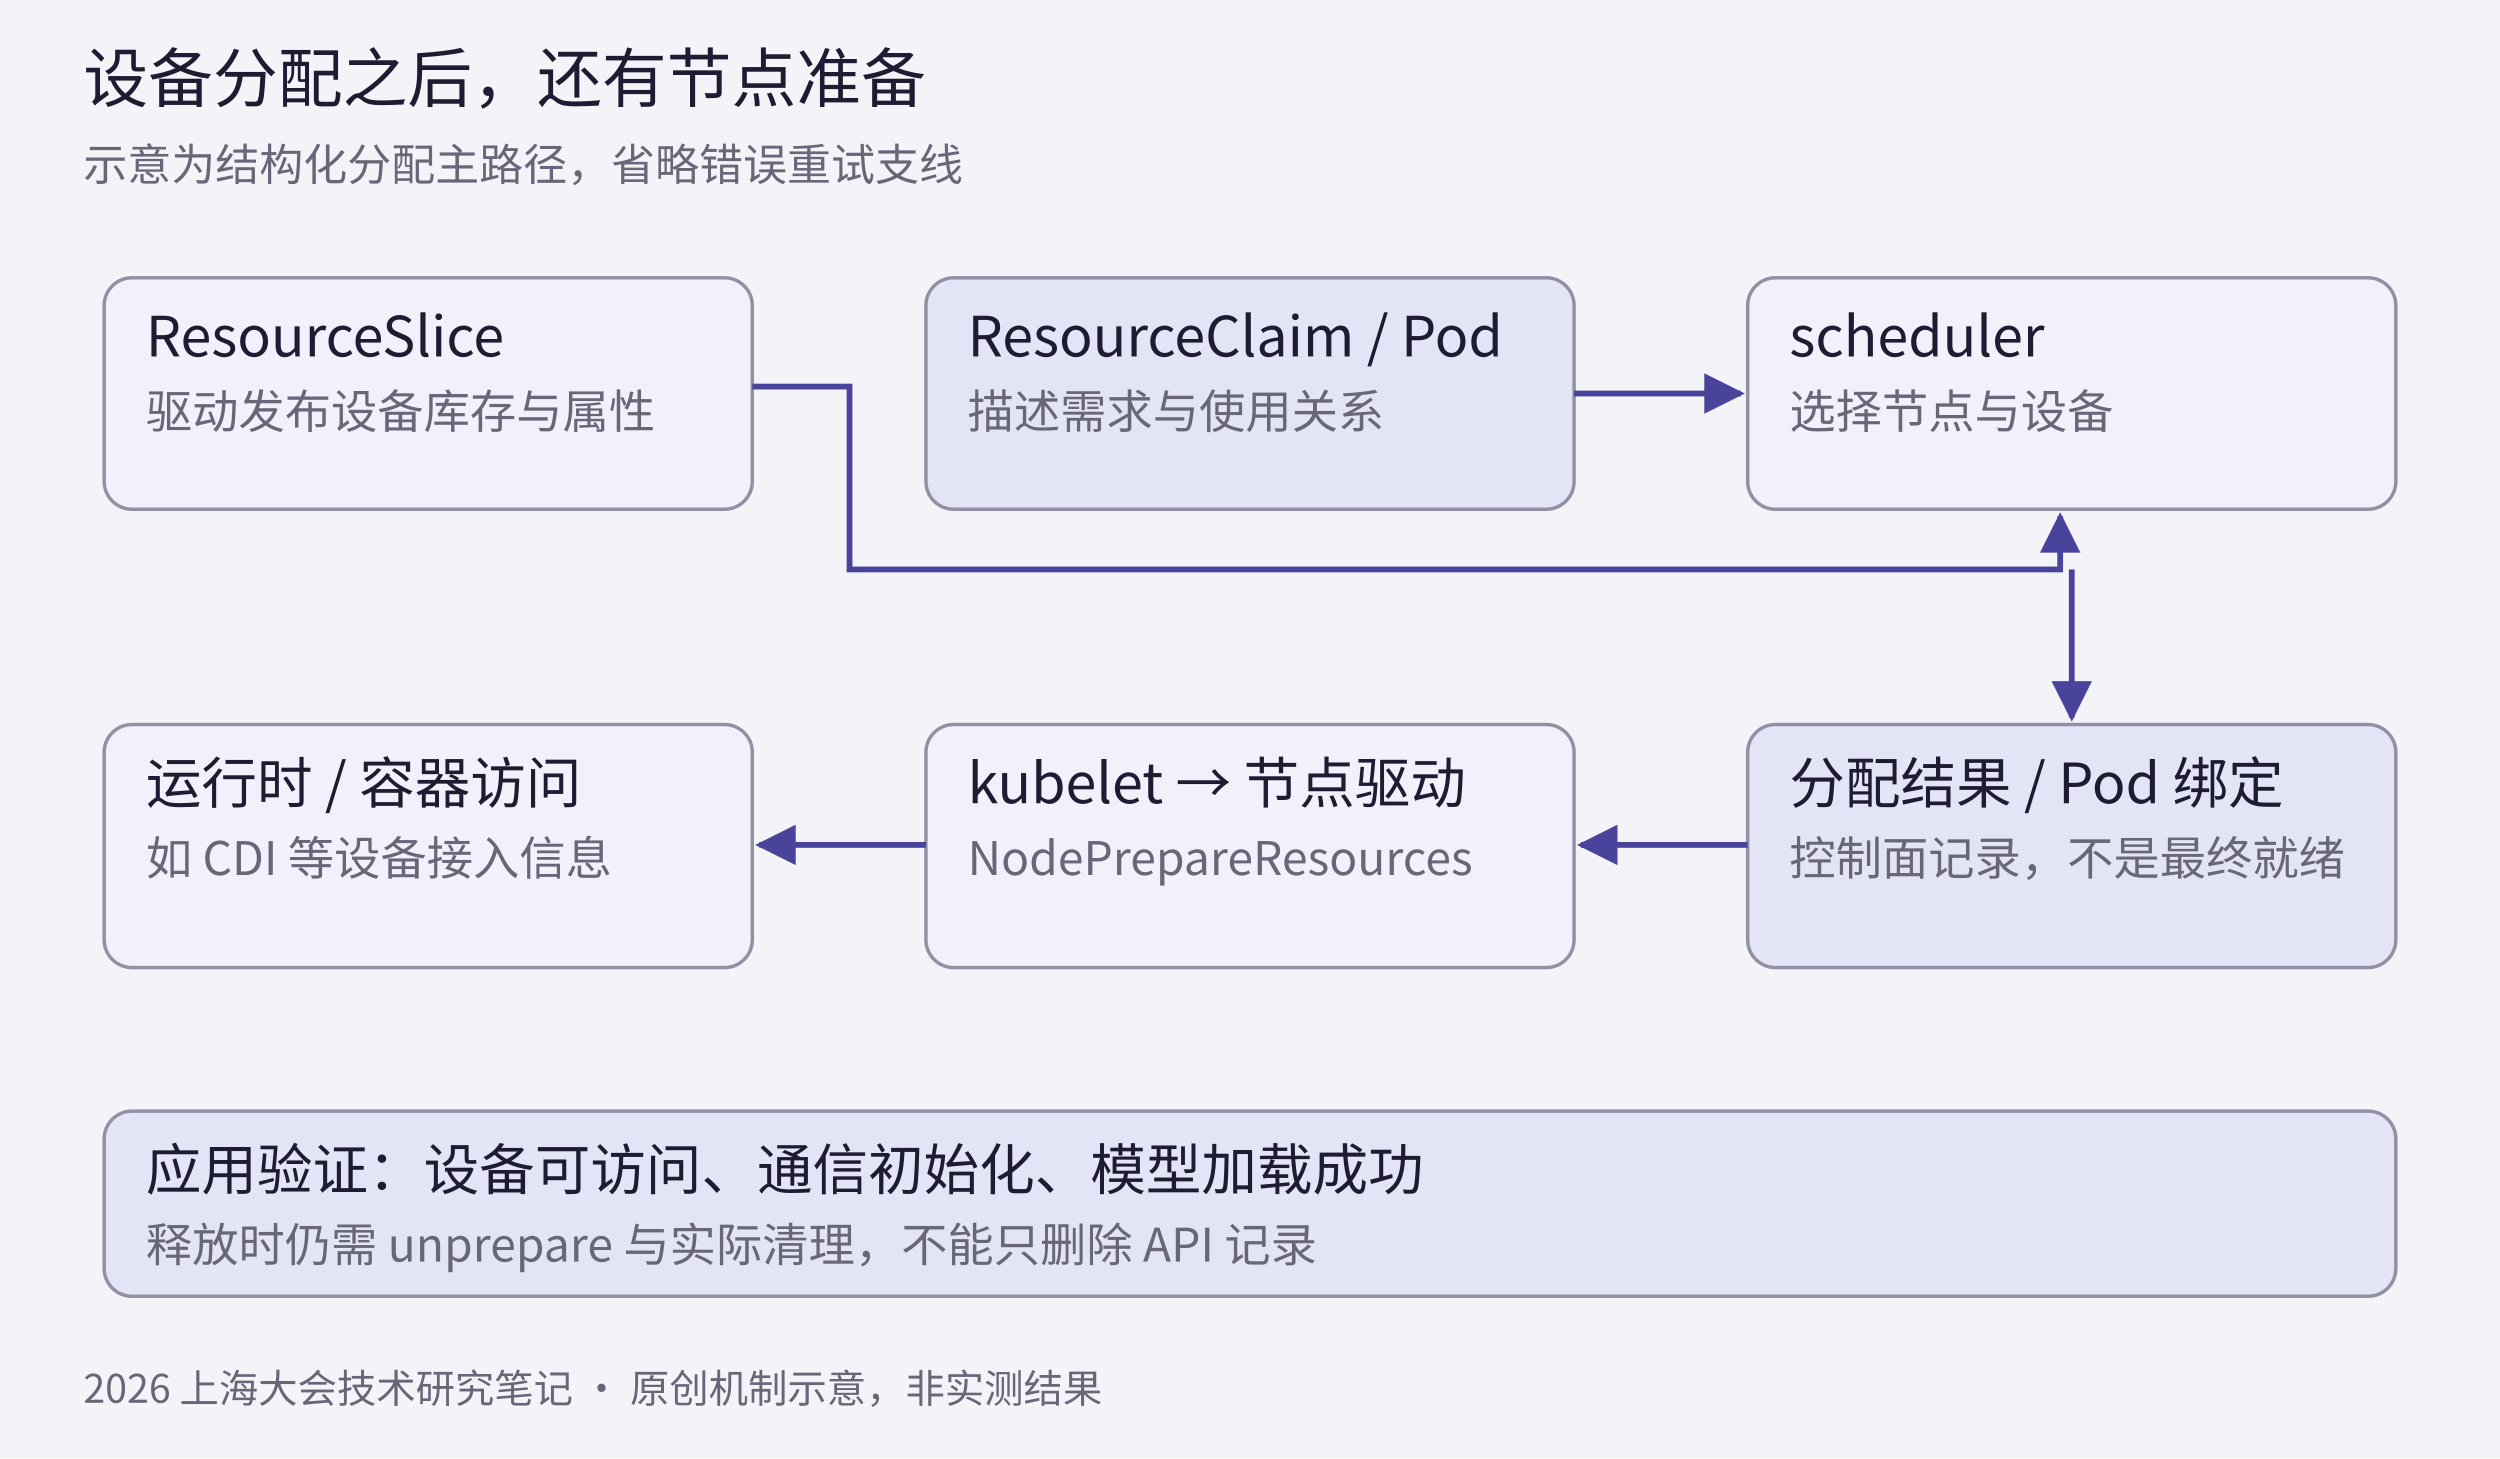
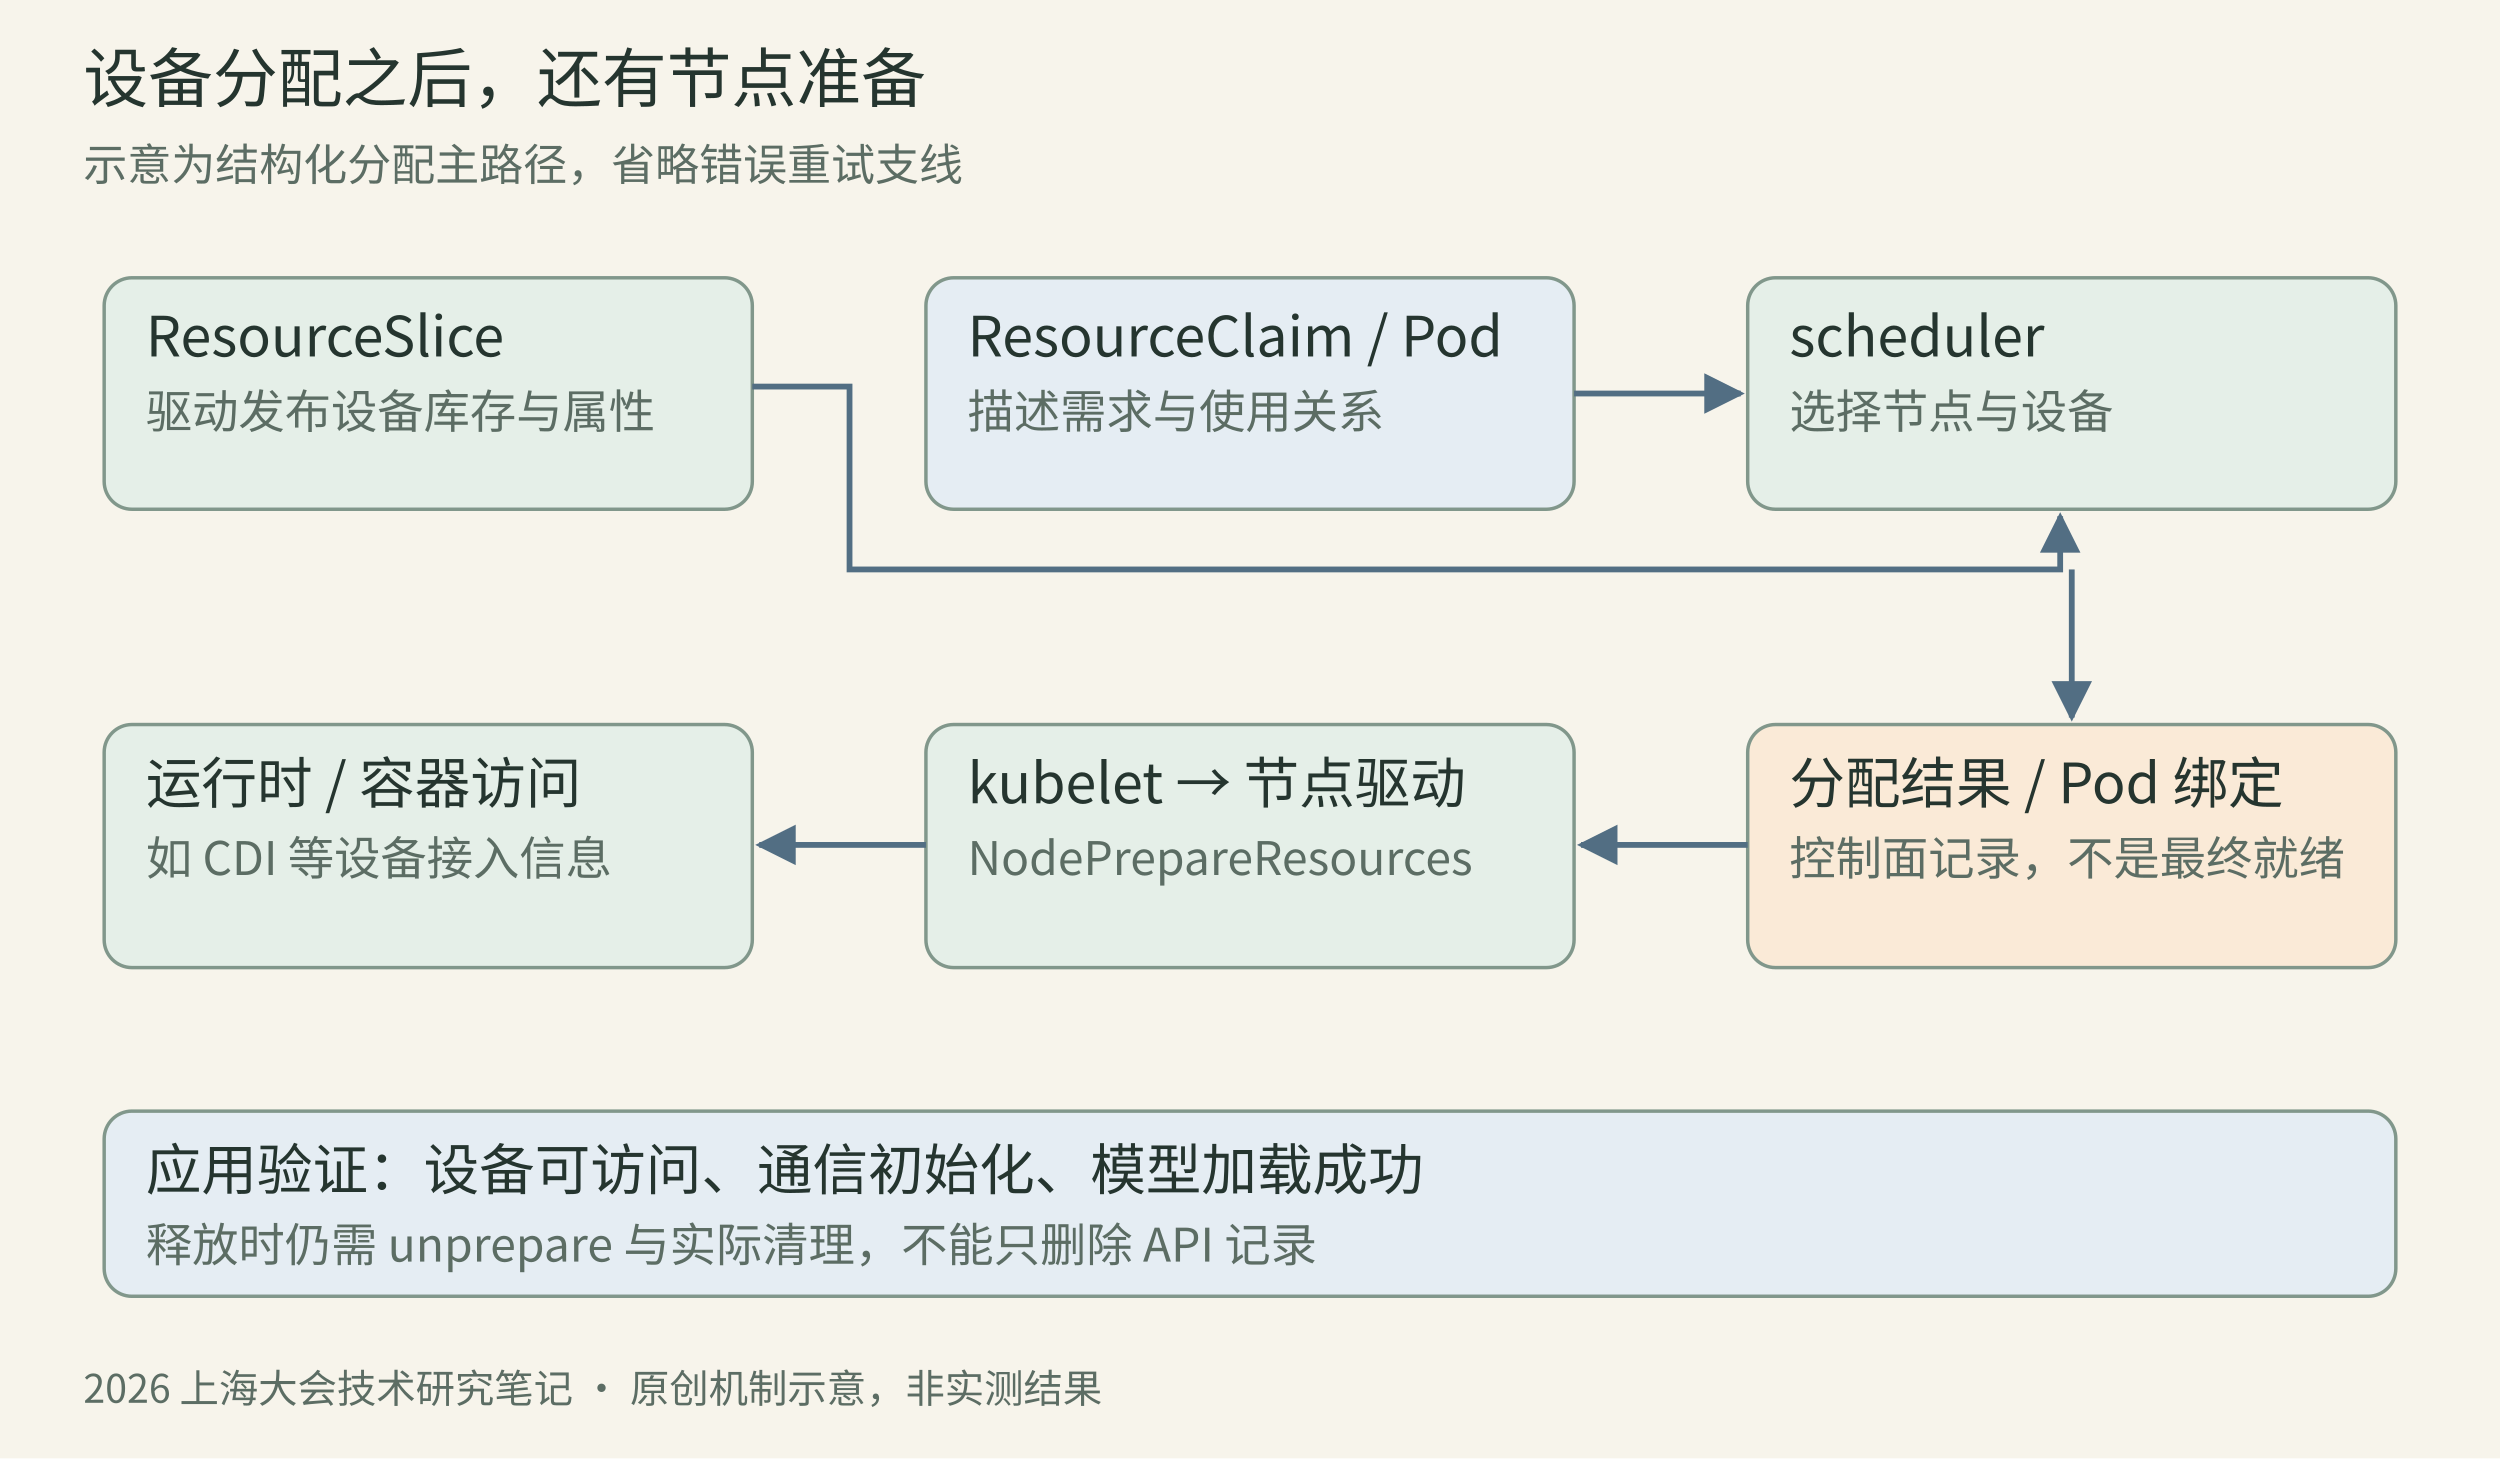
<svg xmlns="http://www.w3.org/2000/svg" viewBox="0 0 1080 630" role="img" aria-labelledby="title desc">
  <defs>
    <marker id="arrow" viewBox="0 0 10 10" refX="9" refY="5" markerWidth="7" markerHeight="7" orient="auto-start-reverse">
-       <path d="M 0 0 L 10 5 L 0 10 z" fill="#49439C" />
+       <path d="M 0 0 L 10 5 L 0 10 z" fill="#526e83" />
    </marker>
    <marker id="data" viewBox="0 0 10 10" refX="9" refY="5" markerWidth="7" markerHeight="7" orient="auto-start-reverse">
-       <path d="M 0 0 L 10 5 L 0 10 z" fill="#4D6B33" />
+       <path d="M 0 0 L 10 5 L 0 10 z" fill="#197657" />
    </marker>
  </defs>
-   <rect width="1080" height="630" fill="#F4F4F8" />
+   <rect width="1080" height="630" fill="#f7f4eb" />
  <g font-family="Microsoft YaHei, PingFang SC, Noto Sans CJK SC, sans-serif">
-     <text x="36" y="44" font-size="28" fill="#1E1C32" text-anchor="start">设备分配之后，还有节点准备</text>
-     <text x="36" y="78" font-size="19" fill="#68677A" text-anchor="start">示意为结构化分配主路径，省略错误重试支线</text>
-     <rect x="45" y="120" width="280" height="100" rx="12" fill="#F1F1FB" stroke="#9190A4" stroke-width="1.5" />
-     <text x="63" y="154" font-size="24" fill="#1E1C32" text-anchor="start">ResourceSlice</text>
-     <text x="63" y="185" font-size="20" fill="#68677A" text-anchor="start">驱动发布设备库存与属性</text>
-     <rect x="400" y="120" width="280" height="100" rx="12" fill="#E4E4F7" stroke="#9190A4" stroke-width="1.5" />
-     <text x="418" y="154" font-size="24" fill="#1E1C32" text-anchor="start">ResourceClaim / Pod</text>
-     <text x="418" y="185" font-size="20" fill="#68677A" text-anchor="start">描述需求与使用关系</text>
-     <rect x="755" y="120" width="280" height="100" rx="12" fill="#F1F1FB" stroke="#9190A4" stroke-width="1.5" />
-     <text x="773" y="154" font-size="24" fill="#1E1C32" text-anchor="start">scheduler</text>
-     <text x="773" y="185" font-size="20" fill="#68677A" text-anchor="start">选择节点与设备</text>
-     <polyline points="325,167 367,167 367,246 890,246 890,223" fill="none" stroke="#49439C" stroke-width="2.5" marker-end="url(#arrow)" />
-     <polyline points="680,170 752,170" fill="none" stroke="#49439C" stroke-width="2.5" marker-end="url(#arrow)" />
-     <polyline points="895,246 895,310" fill="none" stroke="#49439C" stroke-width="2.5" marker-end="url(#arrow)" />
-     <rect x="755" y="313" width="280" height="105" rx="12" fill="#E4E4F7" stroke="#9190A4" stroke-width="1.5" />
-     <text x="773" y="347" font-size="24" fill="#1E1C32" text-anchor="start">分配结果 / Pod 绑定</text>
-     <text x="773" y="378" font-size="20" fill="#68677A" text-anchor="start">控制面记录，不是最终就绪</text>
-     <rect x="400" y="313" width="280" height="105" rx="12" fill="#F1F1FB" stroke="#9190A4" stroke-width="1.5" />
-     <text x="418" y="347" font-size="24" fill="#1E1C32" text-anchor="start">kubelet → 节点驱动</text>
-     <text x="418" y="378" font-size="20" fill="#68677A" text-anchor="start">NodePrepareResources</text>
-     <rect x="45" y="313" width="280" height="105" rx="12" fill="#F1F1FB" stroke="#9190A4" stroke-width="1.5" />
-     <text x="63" y="347" font-size="24" fill="#1E1C32" text-anchor="start">运行时 / 容器访问</text>
-     <text x="63" y="378" font-size="20" fill="#68677A" text-anchor="start">如 CDI 等设备接入信息</text>
-     <polyline points="755,365 683,365" fill="none" stroke="#49439C" stroke-width="2.5" marker-end="url(#arrow)" />
-     <polyline points="400,365 328,365" fill="none" stroke="#49439C" stroke-width="2.5" marker-end="url(#arrow)" />
-     <rect x="45" y="480" width="990" height="80" rx="12" fill="#E4E4F7" stroke="#9190A4" stroke-width="1.5" />
-     <text x="63" y="514" font-size="24" fill="#1E1C32" text-anchor="start">应用验证：设备可访问、通信初始化、模型加载成功</text>
-     <text x="63" y="545" font-size="20" fill="#68677A" text-anchor="start">释放时仍需 unprepare 与实际清理，不能只删除 API 记录</text>
-     <text x="36" y="606" font-size="17" fill="#68677A" text-anchor="start">2026 上海大会技术研究笔记 · 原创机制示意，非实测结果</text>
+     <text x="36" y="44" font-size="28" fill="#25352f" text-anchor="start">设备分配之后，还有节点准备</text>
+     <text x="36" y="78" font-size="19" fill="#5c6d64" text-anchor="start">示意为结构化分配主路径，省略错误重试支线</text>
+     <rect x="45" y="120" width="280" height="100" rx="12" fill="#e5efe8" stroke="#81978b" stroke-width="1.5" />
+     <text x="63" y="154" font-size="24" fill="#25352f" text-anchor="start">ResourceSlice</text>
+     <text x="63" y="185" font-size="20" fill="#5c6d64" text-anchor="start">驱动发布设备库存与属性</text>
+     <rect x="400" y="120" width="280" height="100" rx="12" fill="#e5edf3" stroke="#81978b" stroke-width="1.5" />
+     <text x="418" y="154" font-size="24" fill="#25352f" text-anchor="start">ResourceClaim / Pod</text>
+     <text x="418" y="185" font-size="20" fill="#5c6d64" text-anchor="start">描述需求与使用关系</text>
+     <rect x="755" y="120" width="280" height="100" rx="12" fill="#e5efe8" stroke="#81978b" stroke-width="1.5" />
+     <text x="773" y="154" font-size="24" fill="#25352f" text-anchor="start">scheduler</text>
+     <text x="773" y="185" font-size="20" fill="#5c6d64" text-anchor="start">选择节点与设备</text>
+     <polyline points="325,167 367,167 367,246 890,246 890,223" fill="none" stroke="#526e83" stroke-width="2.5" marker-end="url(#arrow)" />
+     <polyline points="680,170 752,170" fill="none" stroke="#526e83" stroke-width="2.5" marker-end="url(#arrow)" />
+     <polyline points="895,246 895,310" fill="none" stroke="#526e83" stroke-width="2.5" marker-end="url(#arrow)" />
+     <rect x="755" y="313" width="280" height="105" rx="12" fill="#faead7" stroke="#81978b" stroke-width="1.5" />
+     <text x="773" y="347" font-size="24" fill="#25352f" text-anchor="start">分配结果 / Pod 绑定</text>
+     <text x="773" y="378" font-size="20" fill="#5c6d64" text-anchor="start">控制面记录，不是最终就绪</text>
+     <rect x="400" y="313" width="280" height="105" rx="12" fill="#e5efe8" stroke="#81978b" stroke-width="1.5" />
+     <text x="418" y="347" font-size="24" fill="#25352f" text-anchor="start">kubelet → 节点驱动</text>
+     <text x="418" y="378" font-size="20" fill="#5c6d64" text-anchor="start">NodePrepareResources</text>
+     <rect x="45" y="313" width="280" height="105" rx="12" fill="#e5efe8" stroke="#81978b" stroke-width="1.5" />
+     <text x="63" y="347" font-size="24" fill="#25352f" text-anchor="start">运行时 / 容器访问</text>
+     <text x="63" y="378" font-size="20" fill="#5c6d64" text-anchor="start">如 CDI 等设备接入信息</text>
+     <polyline points="755,365 683,365" fill="none" stroke="#526e83" stroke-width="2.5" marker-end="url(#arrow)" />
+     <polyline points="400,365 328,365" fill="none" stroke="#526e83" stroke-width="2.5" marker-end="url(#arrow)" />
+     <rect x="45" y="480" width="990" height="80" rx="12" fill="#e5edf3" stroke="#81978b" stroke-width="1.5" />
+     <text x="63" y="514" font-size="24" fill="#25352f" text-anchor="start">应用验证：设备可访问、通信初始化、模型加载成功</text>
+     <text x="63" y="545" font-size="20" fill="#5c6d64" text-anchor="start">释放时仍需 unprepare 与实际清理，不能只删除 API 记录</text>
+     <text x="36" y="606" font-size="17" fill="#5c6d64" text-anchor="start">2026 上海大会技术研究笔记 · 原创机制示意，非实测结果</text>
  </g>
</svg>
